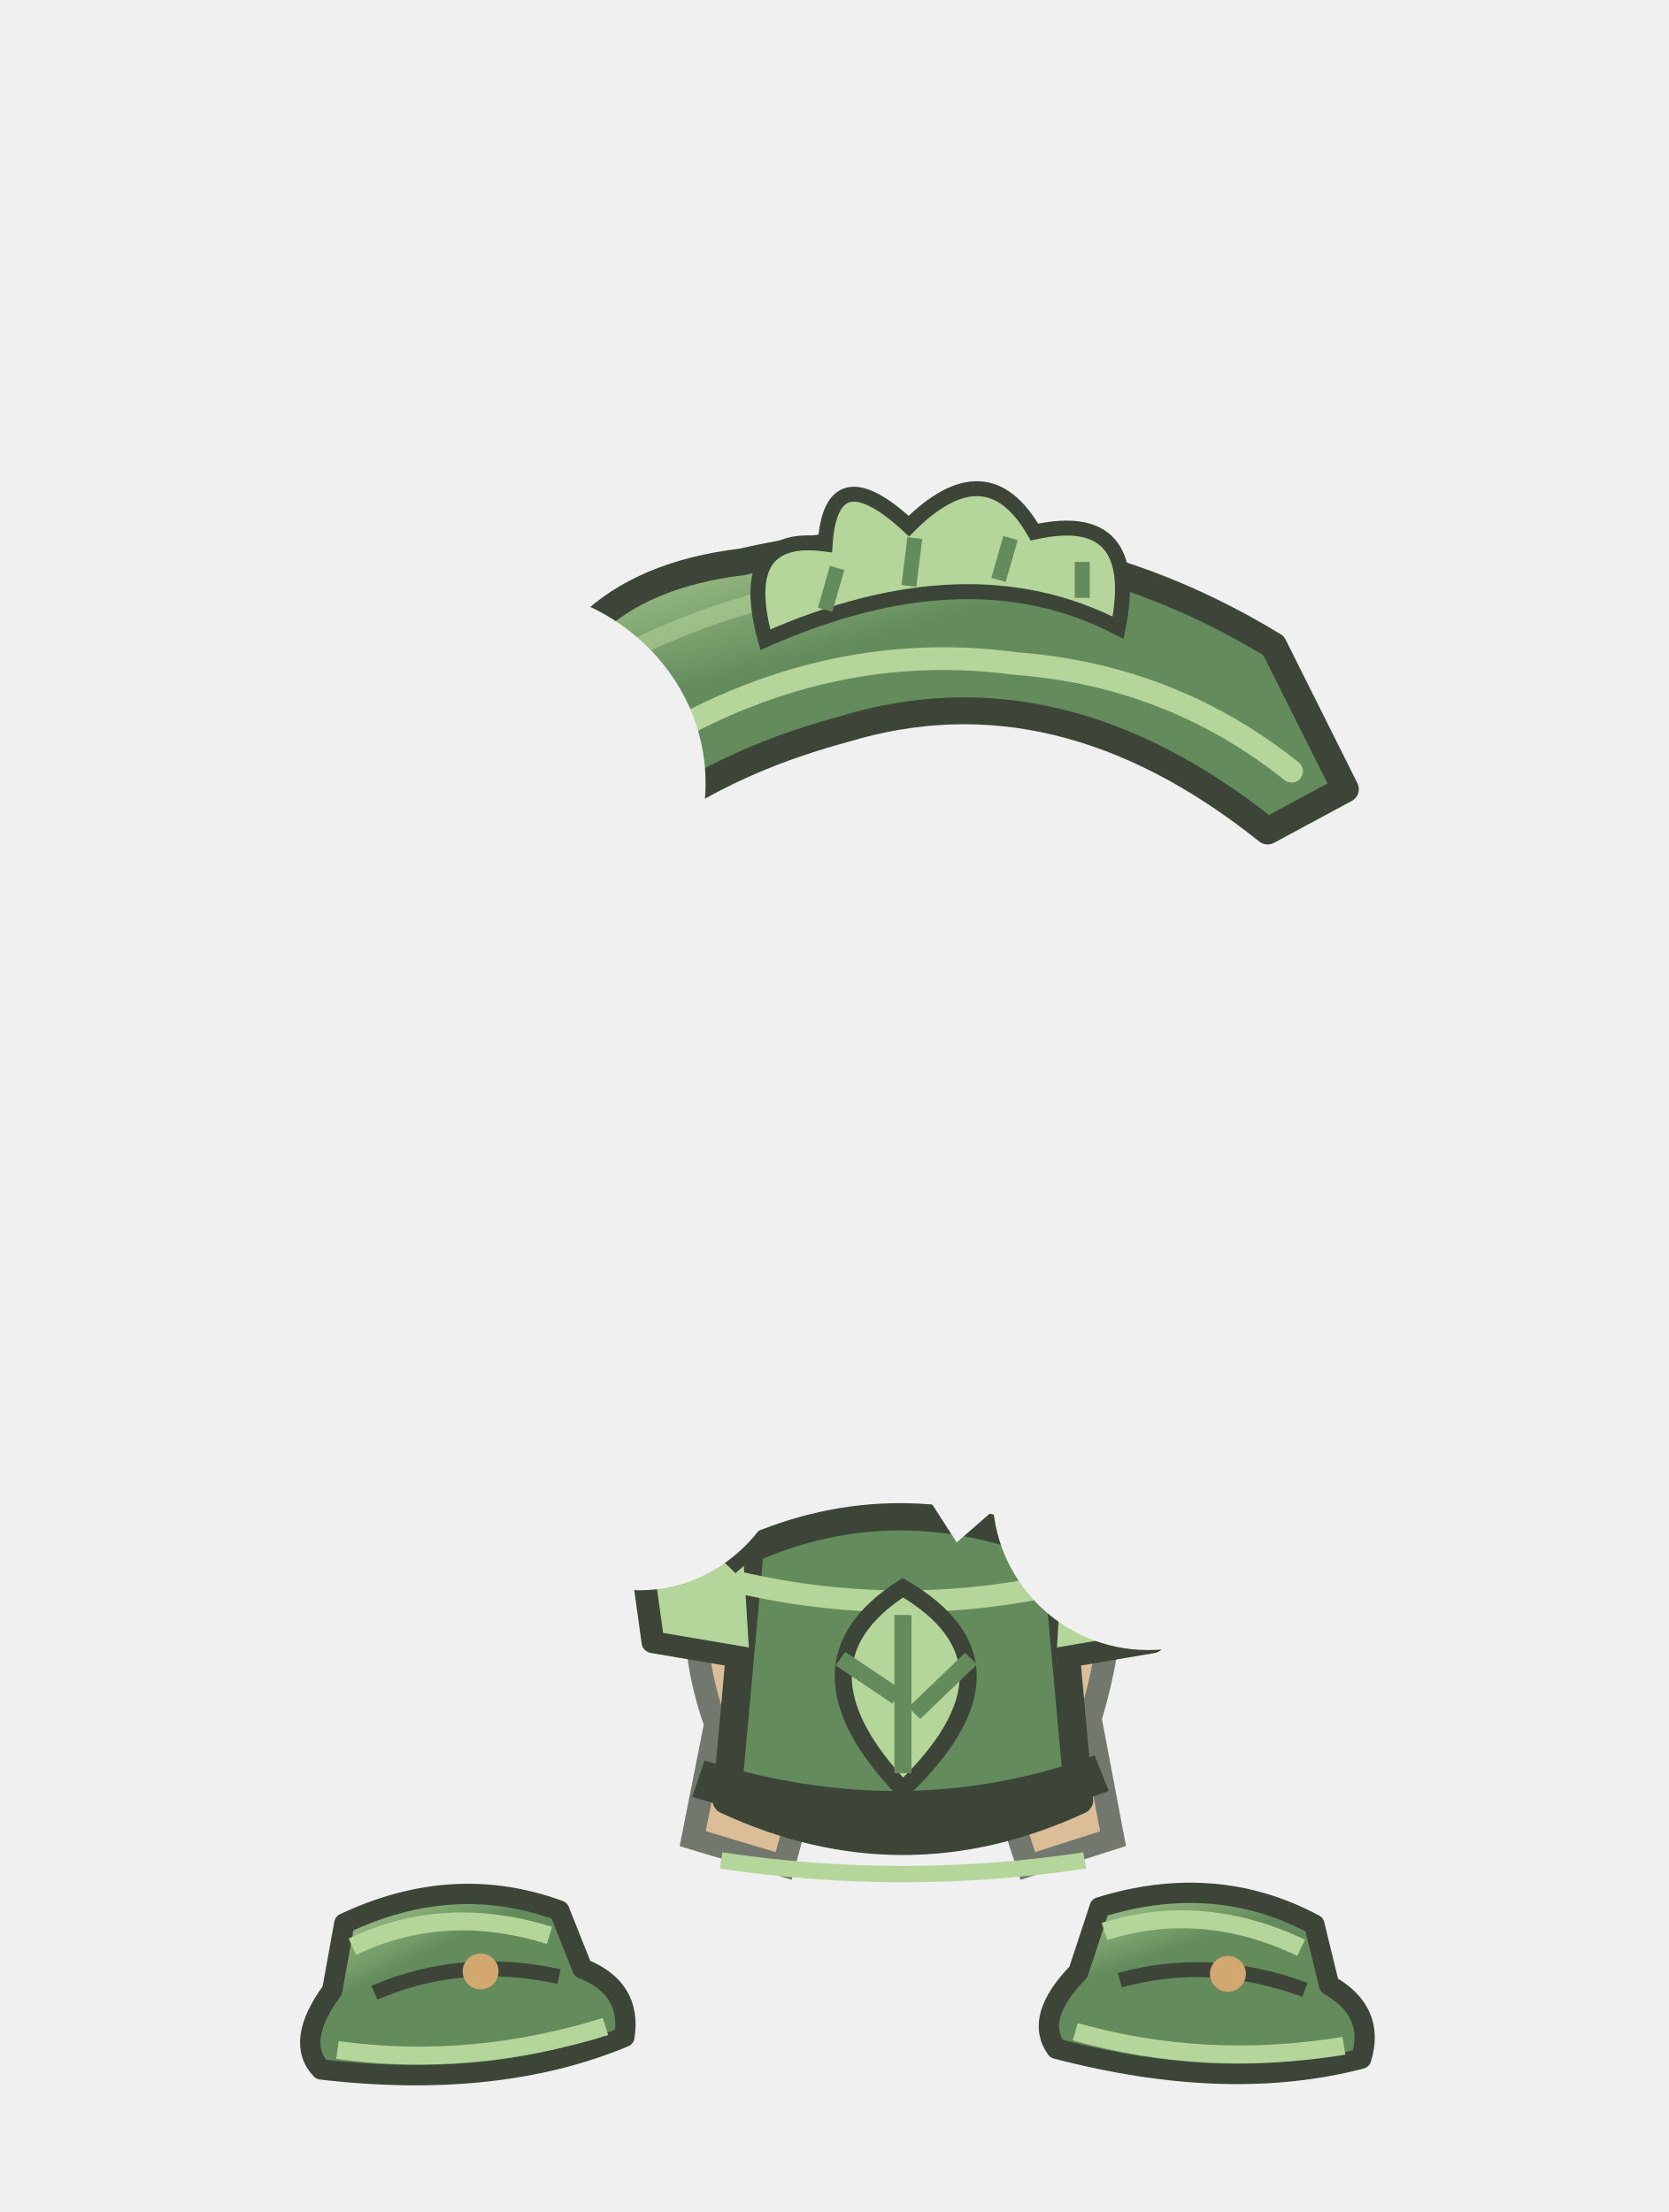
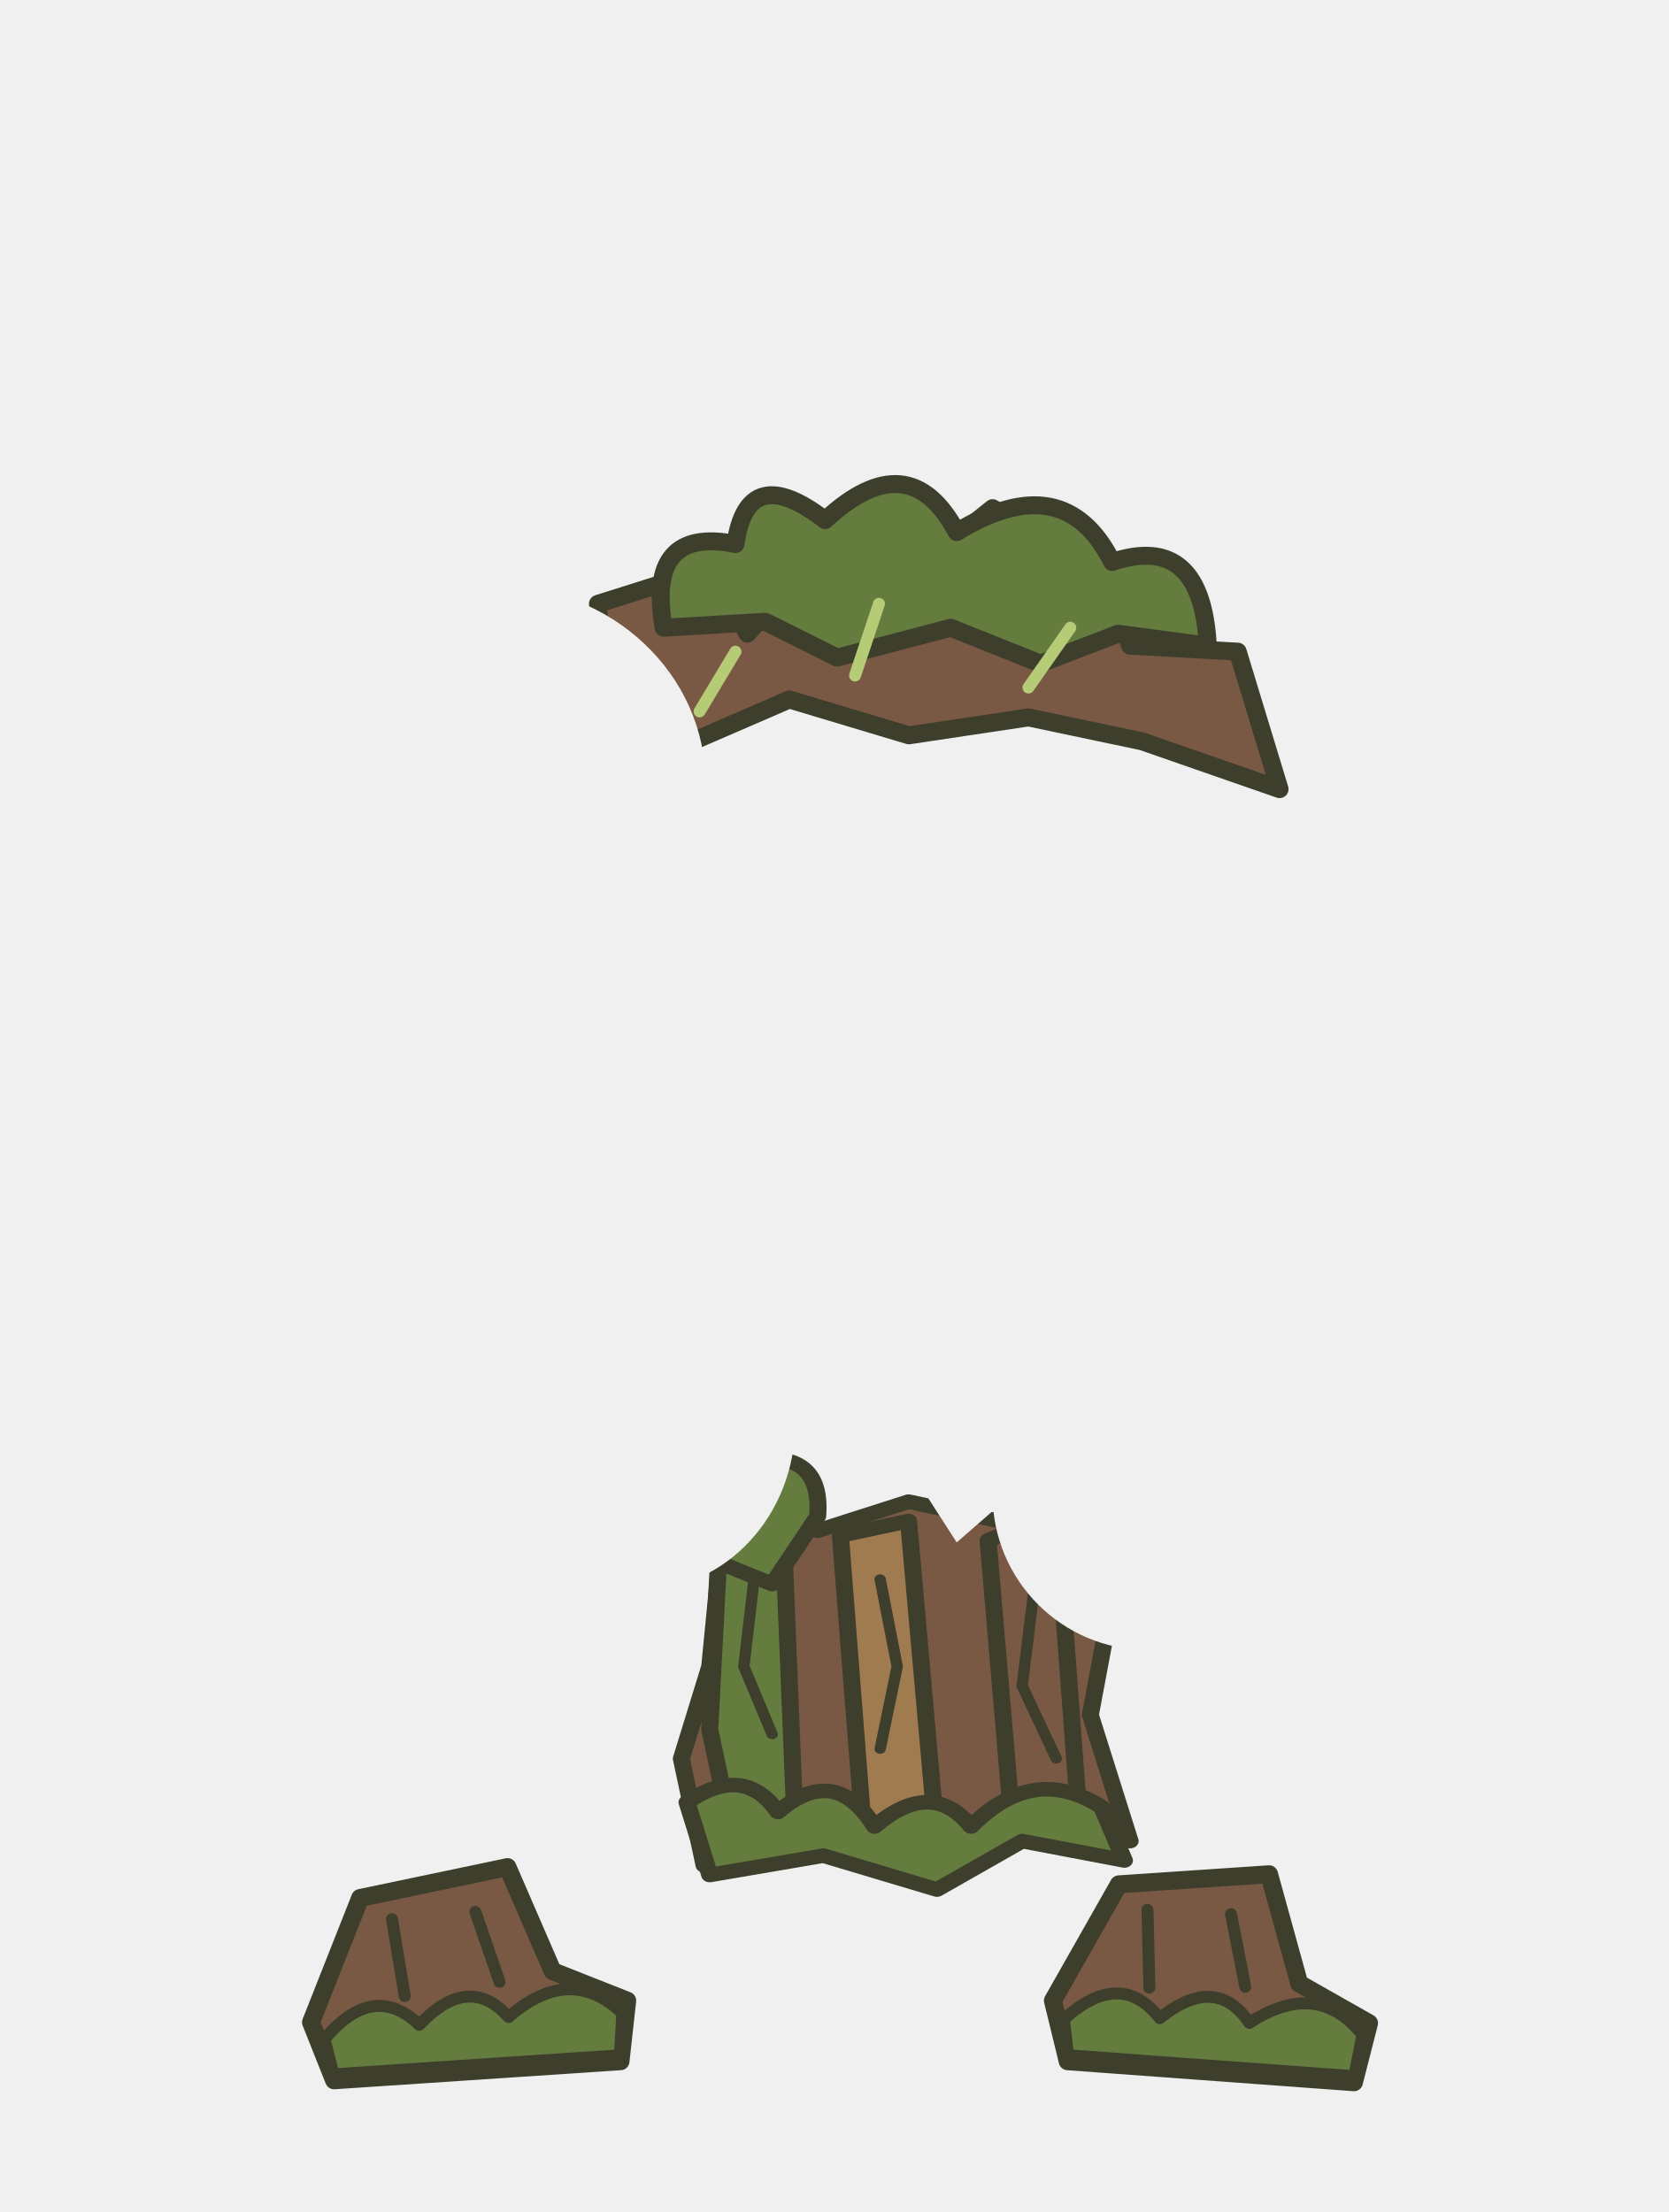
<svg xmlns="http://www.w3.org/2000/svg" width="279" height="370" viewBox="0 0 279 370" data-armor="moss" data-phase="hurt" data-frame="6">
  <defs>
-     <linearGradient id="metal" x1="0" y1="0" x2=".7" y2="1">
-       <stop stop-color="#b5d69a" />
-       <stop offset=".4" stop-color="#638b5b" />
-       <stop offset="1" stop-color="#638b5b" />
+     <linearGradient id="metal" x1="0" y1="0" x2=".8" y2="1">
+       <stop stop-color="#b6cb76" />
+       <stop offset=".55" stop-color="#795844" />
+       <stop offset="1" stop-color="#b6cb76" />
    </linearGradient>
    <mask id="details" maskUnits="userSpaceOnUse" x="0" y="0" width="279" height="370">
      <rect width="279" height="370" fill="white" />
      <g fill="black">
        <ellipse data-protect="flower" cx="83" cy="131" rx="35" ry="33" />
        <ellipse data-protect="paw" cx="107" cy="238" rx="26" ry="28" />
        <ellipse data-protect="paw" cx="192" cy="250" rx="26" ry="26" />
        <polygon data-protect="scarf" points="84,211 142,230 160,258 199,224" />
      </g>
    </mask>
  </defs>
  <g mask="url(#details)">
    <g transform="translate(78 337) rotate(-5)">
      <g data-part="boot">
-         <path d="M-19 -17Q0 -24 17 -16L20 -6Q28 -2 26 6Q4 13 -25 7Q-29 2 -22 -6Z" fill="url(#metal)" stroke="#3d4538" stroke-width="3.4" stroke-linejoin="round" />
-         <path d="M-18 -13Q-2 -19 15 -12M-22 4Q0 9 23 4" fill="none" stroke="#b5d69a" stroke-width="3" />
-         <path d="M-15 -5Q0 -10 16 -5" fill="none" stroke="#3d4538" stroke-width="2.5" />
-         <circle cx="3" cy="-7" r="3" fill="#d2a770" />
+         <path d="M-16 -21L9 -24L15 -6L27 0L25 10L-23 9L-26 -1Z" fill="#795844" stroke="#3e3e2d" stroke-width="3" stroke-linejoin="round" stroke-linecap="round" />
+         <path d="M-11 -17L-10 -4M3 -17L6 -5" fill="none" stroke="#3e3e2d" stroke-width="2" stroke-linejoin="round" stroke-linecap="round" />
+         <path d="M-24 2Q-15 -7 -8 1Q1 -7 7 1Q18 -7 26 2L25 9L-23 8Z" fill="#647c3d" stroke="#3e3e2d" stroke-width="2" stroke-linejoin="round" stroke-linecap="round" />
      </g>
    </g>
    <g transform="translate(202 337) rotate(3)">
      <g data-part="boot">
-         <path d="M-19 -17Q0 -24 17 -16L20 -6Q28 -2 26 6Q4 13 -25 7Q-29 2 -22 -6Z" fill="url(#metal)" stroke="#3d4538" stroke-width="3.4" stroke-linejoin="round" />
-         <path d="M-18 -13Q-2 -19 15 -12M-22 4Q0 9 23 4" fill="none" stroke="#b5d69a" stroke-width="3" />
-         <path d="M-15 -5Q0 -10 16 -5" fill="none" stroke="#3d4538" stroke-width="2.5" />
-         <circle cx="3" cy="-7" r="3" fill="#d2a770" />
+         <path d="M-16 -21L9 -24L15 -6L27 0L25 10L-23 9L-26 -1Z" fill="#795844" stroke="#3e3e2d" stroke-width="3" stroke-linejoin="round" stroke-linecap="round" />
+         <path d="M-11 -17L-10 -4M3 -17L6 -5" fill="none" stroke="#3e3e2d" stroke-width="2" stroke-linejoin="round" stroke-linecap="round" />
+         <path d="M-24 2Q-15 -7 -8 1Q1 -7 7 1Q18 -7 26 2L25 9L-23 8Z" fill="#647c3d" stroke="#3e3e2d" stroke-width="2" stroke-linejoin="round" stroke-linecap="round" />
      </g>
    </g>
    <g transform="translate(151 282) rotate(0)">
-       <g data-part="chestplate" transform="translate(-47.5 -36.5) scale(0.95 0.9125)">
-         <path d="M16 18Q11 29 17 47L13 68 29 73 34 54 66 54 72 73 87 68 83 46Q89 25 84 18" fill="#d2a770" opacity=".7" stroke="#3d4538" stroke-width="4" />
-         <path d="M23 15 Q49 3 77 15 L81 61 Q50 76 19 61Z" fill="#638b5b" stroke="#3d4538" stroke-width="5" stroke-linejoin="round" />
-         <path d="M22 18Q12 7 4 17L6 32 23 35M78 18Q88 7 96 17L94 32 77 35" fill="#b5d69a" stroke="#3d4538" stroke-width="4" stroke-linejoin="round" />
-         <path d="M21 21Q50 28 79 21" fill="none" stroke="#b5d69a" stroke-width="4" />
-         <path d="M14 57Q51 69 85 56" fill="none" stroke="#3d4538" stroke-width="7" />
-         <path d="M50 59Q29 36 50 22Q73 36 50 59Z" fill="#b5d69a" stroke="#3d4538" stroke-width="3" />
-         <path d="M50 27V56M49 42 39 35M52 45 62 35" stroke="#638b5b" stroke-width="3" />
-         <path d="M18 72Q50 77 82 72" fill="none" stroke="#b5d69a" stroke-width="3" />
+       <g data-part="chestplate" transform="scale(0.95 0.8111111)">
+         <path d="M-31 -40L-15 -32L1 -38L17 -34L29 -42L37 -19L33 6L40 32L19 29L4 41L-13 32L-35 37L-39 15L-34 -4Z" fill="#795844" stroke="#3e3e2d" stroke-width="3" stroke-linejoin="round" stroke-linecap="round" />
+         <path d="M-32 -36L-21 -30L-19 28L-30 31L-34 9Z" fill="#647c3d" stroke="#3e3e2d" stroke-width="3" stroke-linejoin="round" stroke-linecap="round" />
+         <path d="M-11 -31L1 -34L6 32L-7 29Z" fill="#a17b50" stroke="#3e3e2d" stroke-width="3" stroke-linejoin="round" stroke-linecap="round" />
+         <path d="M15 -30L27 -36L31 27L19 25Z" fill="#795844" stroke="#3e3e2d" stroke-width="3" stroke-linejoin="round" stroke-linecap="round" />
+         <path d="M-26 -24L-28 -4L-23 10M-4 -22L-1 -4L-4 13M23 -19L21 0L27 15" fill="none" stroke="#3e3e2d" stroke-width="2" stroke-linejoin="round" stroke-linecap="round" />
+         <path d="M-42 -30Q-54 -42 -42 -48Q-35 -57 -29 -46Q-14 -50 -15 -35L-23 -21Z" fill="#647c3d" stroke="#3e3e2d" stroke-width="3" stroke-linejoin="round" stroke-linecap="round" />
+         <path d="M-38 24Q-28 16 -22 26Q-12 16 -5 29Q5 19 12 29Q23 16 35 25L39 36L21 32L6 42L-14 35L-34 39Z" fill="#647c3d" stroke="#3e3e2d" stroke-width="3" stroke-linejoin="round" stroke-linecap="round" />
+         <circle cx="-36" cy="-38" r="3" fill="#b6cb76" stroke="#3e3e2d" stroke-width="1.4" />
      </g>
    </g>
    <g transform="translate(157 155) rotate(0)">
      <g data-part="helmet">
-         <path d="M-69 -26Q-66 -57 -33 -61Q15 -72 56 -47L68 -23L55 -16Q20 -44 -16 -33Q-42 -26 -58 -10Z" fill="url(#metal)" stroke="#3d4538" stroke-width="4.5" stroke-linejoin="round" />
-         <path d="M-58 -24Q-24 -49 13 -44Q39 -42 59 -26" fill="none" stroke="#b5d69a" stroke-width="3.8" stroke-linecap="round" />
-         <path d="M-52 -46Q-22 -61 10 -57" fill="none" stroke="#b5d69a" stroke-width="3" opacity=".55" />
-         <path d="M-29 -48Q-34 -66 -19 -64Q-18 -79 -5 -67Q8 -80 16 -66Q34 -70 30 -50Q5 -63 -29 -48Z" fill="#b5d69a" stroke="#3d4538" stroke-width="2.5" />
-         <path d="M-19 -53L-17 -60M-5 -57L-4 -65M10 -58L12 -65M24 -55L24 -61" stroke="#638b5b" stroke-width="2.5" />
+         <path d="M-55 -25L-57 -54L-38 -60L-32 -49L-18 -65L-1 -62L9 -70L28 -59L32 -47L50 -46L57 -23L34 -31L15 -35L-5 -32L-25 -38Z" fill="#795844" stroke="#3e3e2d" stroke-width="3" stroke-linejoin="round" stroke-linecap="round" />
+         <path d="M-46 -50Q-49 -67 -34 -64Q-32 -78 -19 -68Q-5 -81 3 -66Q21 -77 29 -61Q44 -66 45 -47L30 -49L17 -44L2 -50L-17 -45L-29 -51Z" fill="#647c3d" stroke="#3e3e2d" stroke-width="3" stroke-linejoin="round" stroke-linecap="round" />
+         <path d="M-40 -36L-34 -46M-14 -42L-10 -54M15 -40L22 -50" fill="none" stroke="#b6cb76" stroke-width="2" stroke-linejoin="round" stroke-linecap="round" />
      </g>
    </g>
  </g>
</svg>
